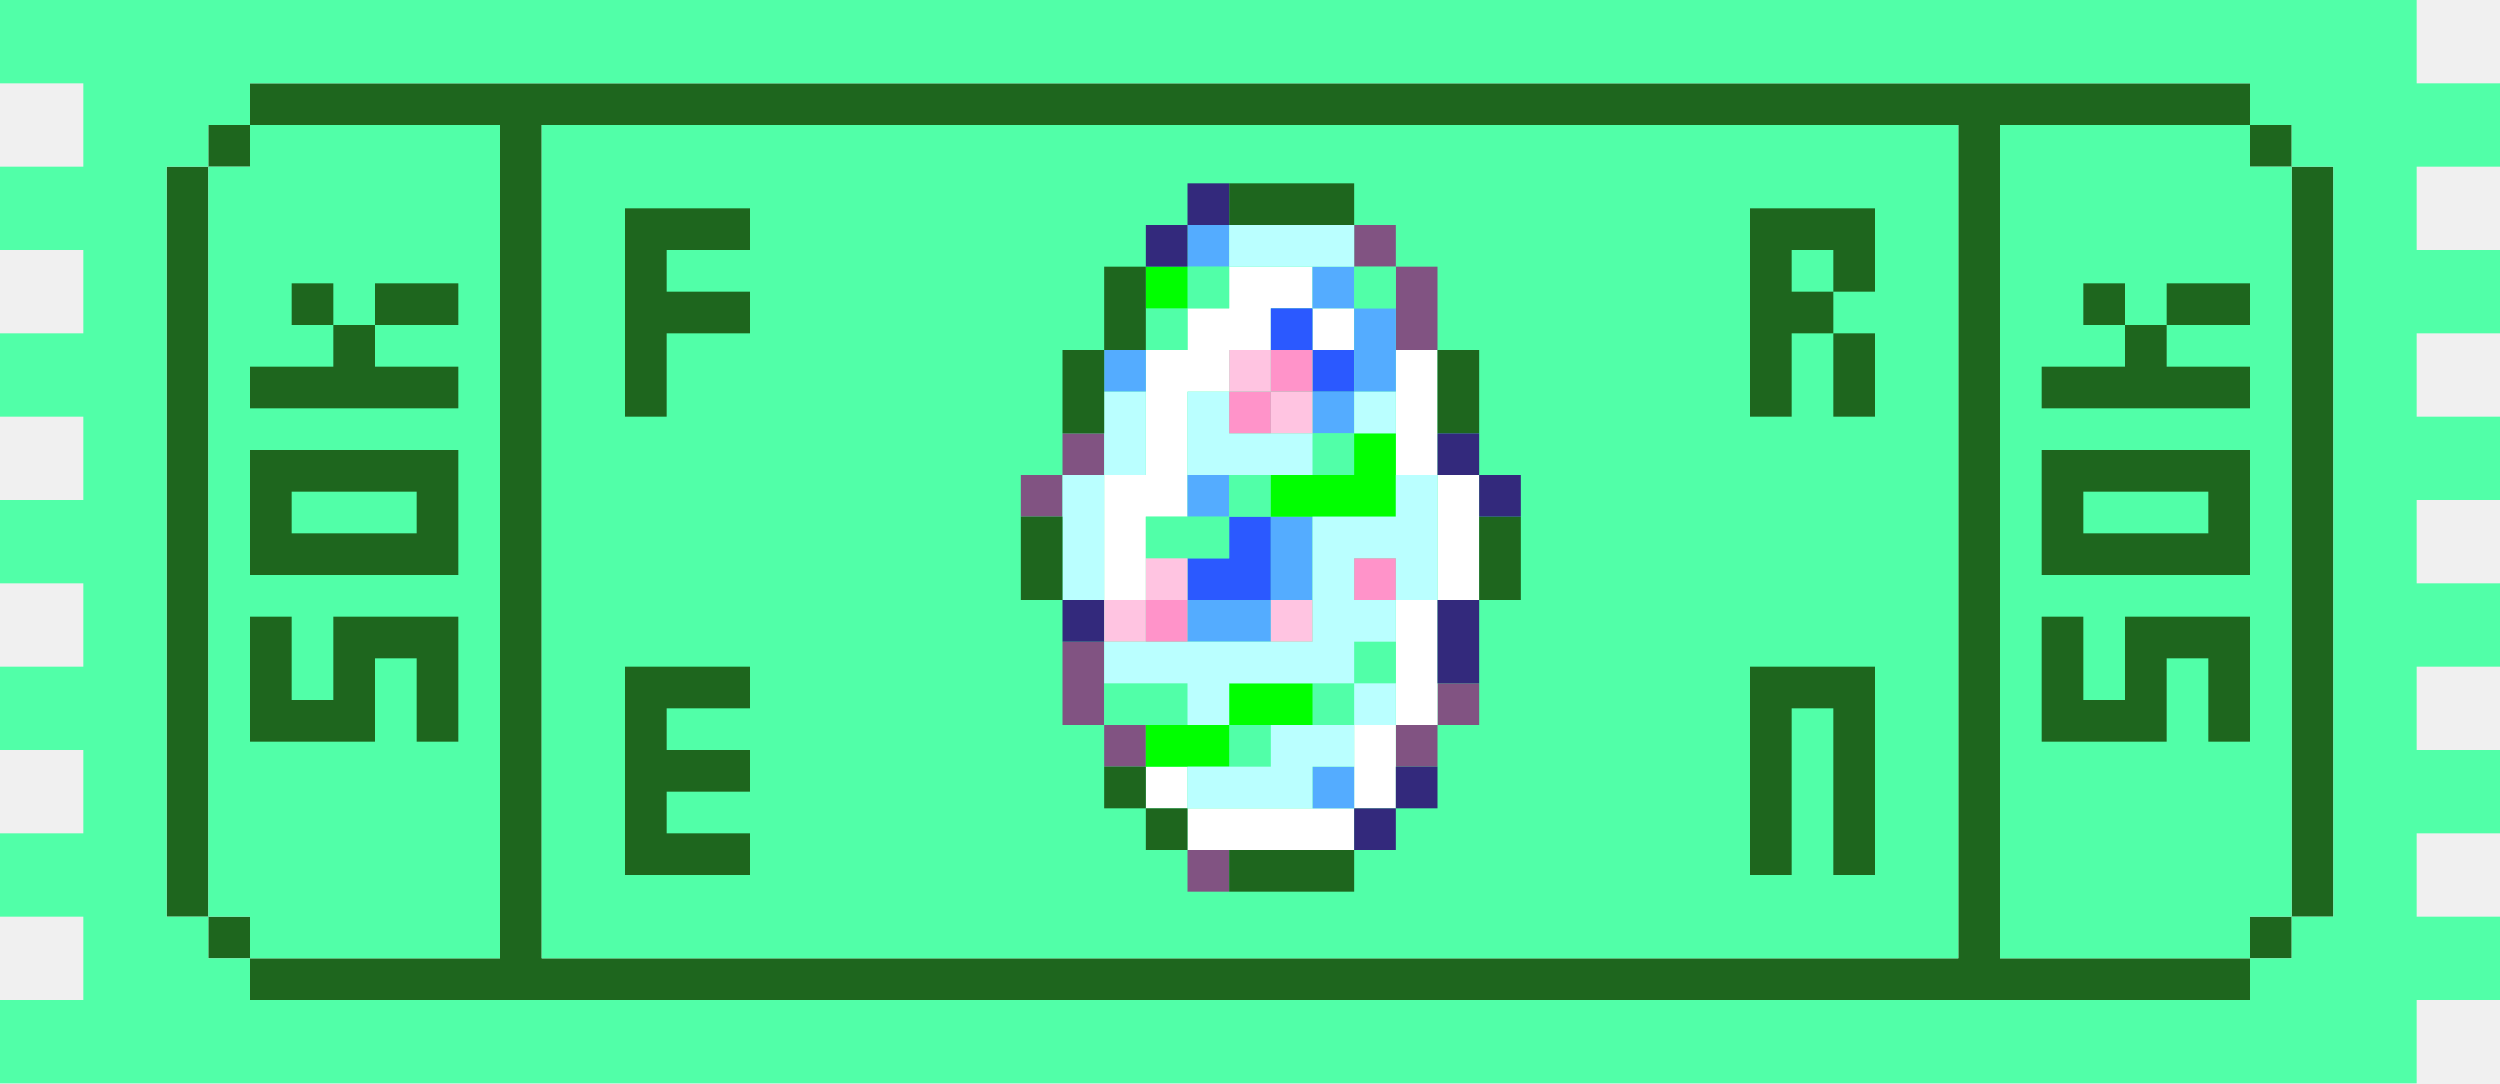
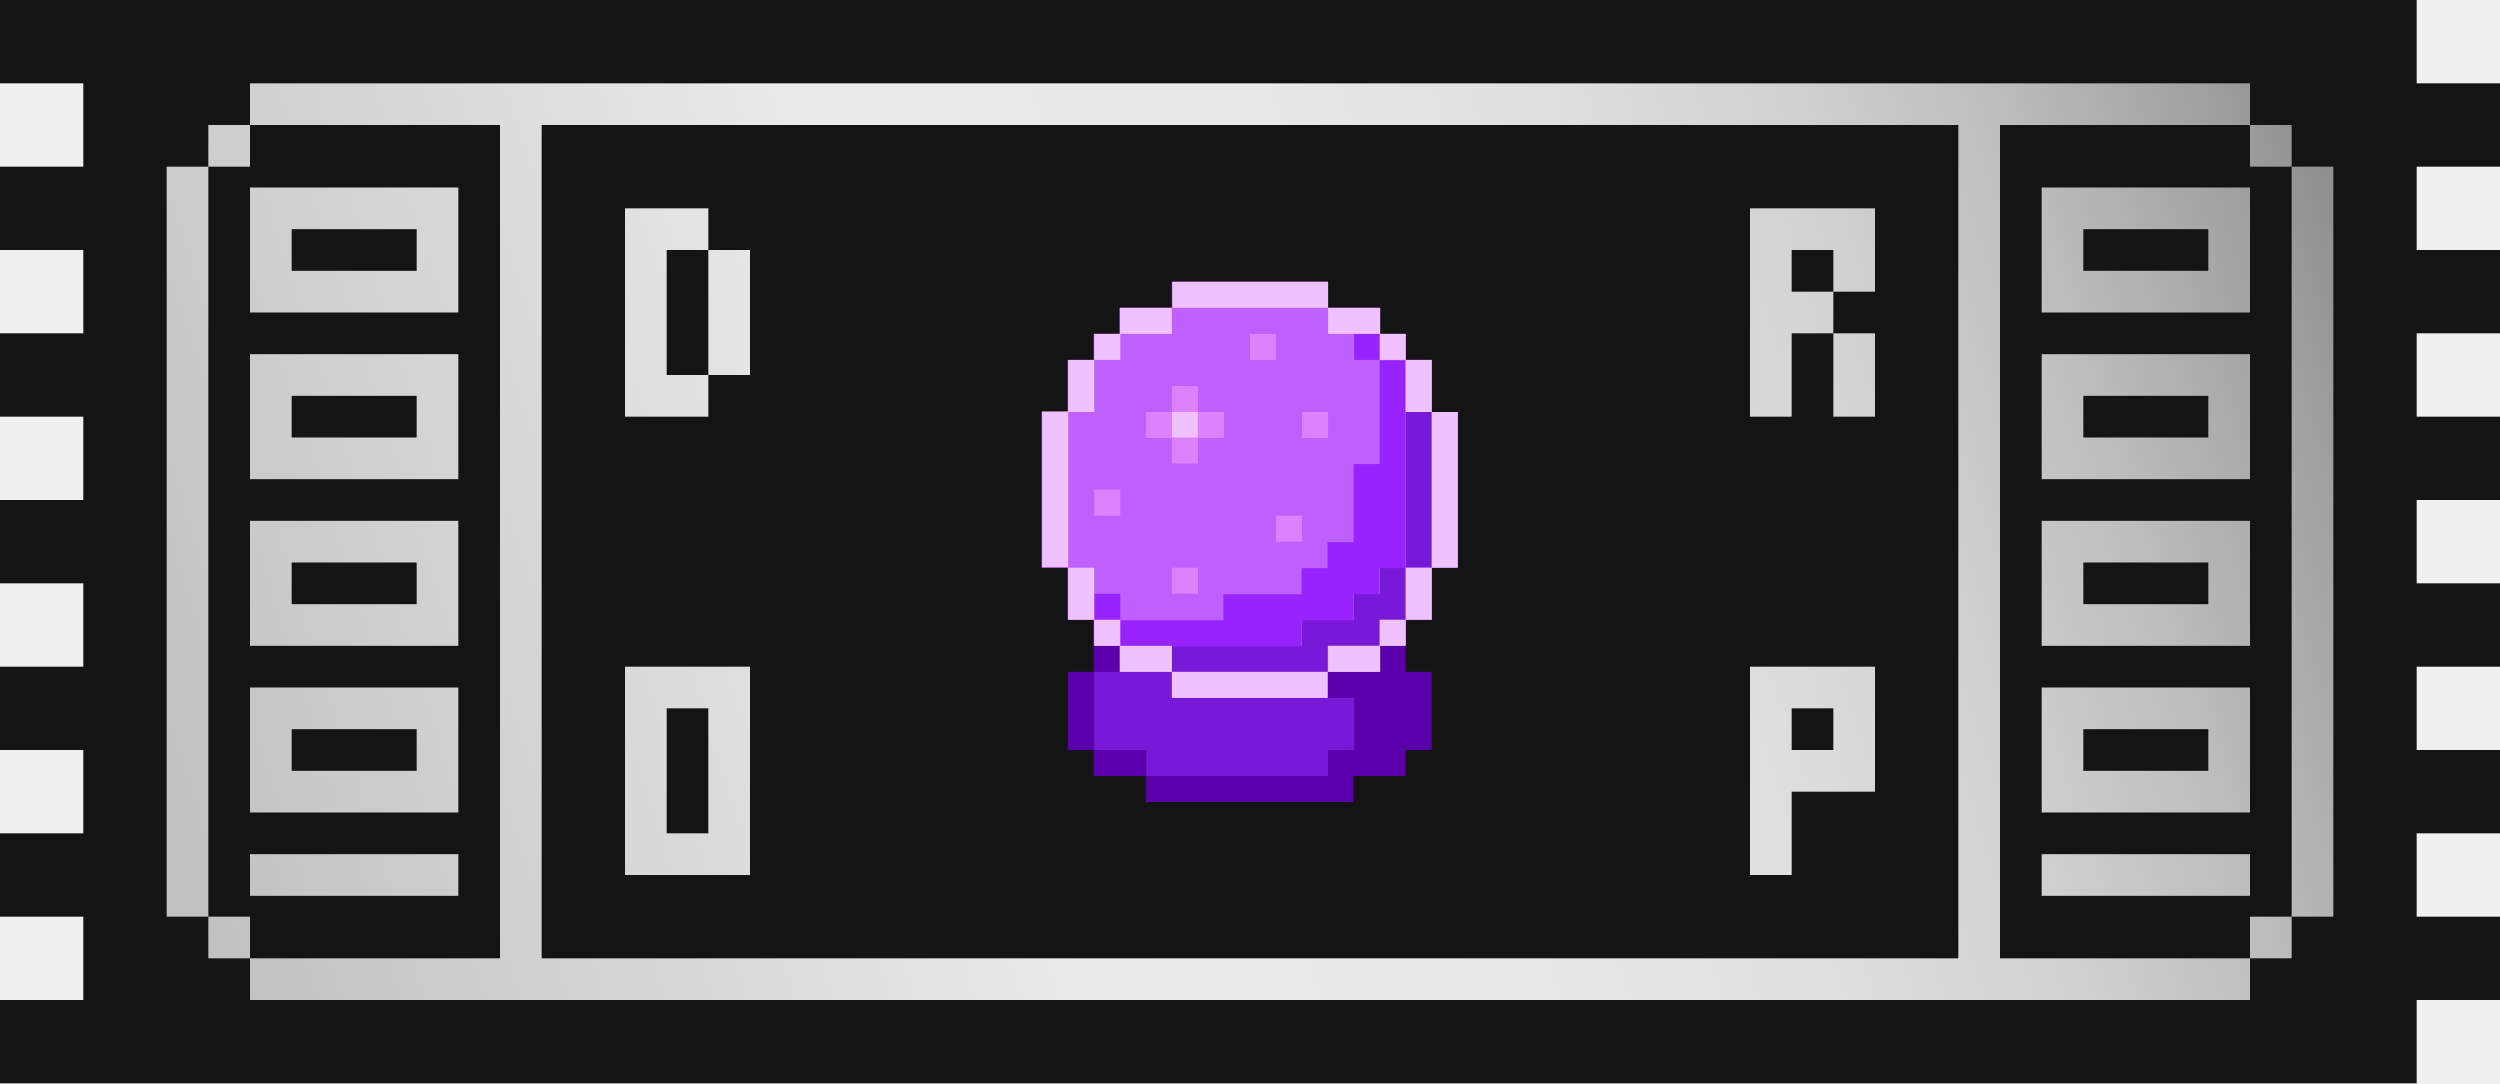
<svg xmlns="http://www.w3.org/2000/svg" width="60" height="26" fill="none">
-   <path d="M6 3H5v1h1V3Zm49 1v18h1V4h-1Zm0-1h-1v1h1V3Zm-3 20h-4V3h6V2H6v1h6v20H6v1h48v-1h-2Zm-6 0H13V3h34v20h-1ZM5 20V4H4v18h1v-2Zm1 2H5v1h1v-1Zm49 0h-1v1h1v-1Z" fill="#1E661E" />
-   <path d="M59 2h-1V0H0v2h2v2H0v2h2v2H0v2h2v2H0v2h2v2H0v2h2v2H0v2h2v2H0v2h58v-2h2v-2h-2v-2h2v-2h-2v-2h2v-2h-2v-2h2v-2h-2V8h2V6h-2V4h2V2h-1Zm-3 3v17h-1v1h-1v1H6v-1H5v-1H4V4h1V3h1V2h48v1h1v1h1v1Z" fill="#51FFA8" />
-   <path d="M46 3H13v20h34V3h-1Z" fill="#51FFA8" />
-   <path d="M16 5h-1v5h1V8h2V7h-2V6h2V5h-2Zm28 0h-2v5h1V8h1V7h-1V6h1v1h1V5h-1Z" fill="#1E661E" />
-   <path d="M44 10h1V8h-1v2Zm-28 6h-1v5h3v-1h-2v-1h2v-1h-2v-1h2v-1h-2Zm27 0h-1v5h1v-4h1v4h1v-5h-2Z" fill="#1E661E" />
-   <path d="M8 23h4V3H6v1H5v18h1v1h2Zm47-3V4h-1V3h-6v20h6v-1h1v-2Z" fill="#51FFA8" />
-   <path d="M26.5 10.4h-1v1h1v-1Zm0 5h-1v2h1v-2Zm7-10h-1v1h1v-1Zm0 3h1v-2h-1v2Zm2 8h-1v1h1v-1Zm-1 1h-1v1h1v-1Zm-7 0h-1v1h1v-1Zm2 3h-1v1h1v-1Zm-4-9h-1v1h1v-1Z" fill="#815382" />
-   <path d="M27.5 13.4v-1h1v-3h1v-1h1v-1h1v-1h-2v1h-1v1h-1v3h-1v3h1v-1Zm1 5h-1v1h1v-1Zm2 1h-2v1h4v-1h-2Zm2-1v1h1v-2h-1v1Zm1-3v2h1v-3h-1v1Zm1-4v3h1v-3h-1Zm0-2v-1h-1v3h1v-2Zm-2-2h-1v1h1v-1Z" fill="#fff" />
-   <path d="M29.5 13.4h-1v1h2v-2h-1v1Zm2-6h-1v1h1v-1Zm1 1h-1v1h1v-1Z" fill="#2B59FF" />
-   <path d="M29.5 5.4h-1v1h1v-1Zm-2 3h-1v1h1v-1Zm4 5v-1h-1v2h1v-1Zm1 5h-1v1h1v-1Zm-4-4v1h2v-1h-2Zm4-8h-1v1h1v-1Zm0 1v2h1v-2h-1Zm0 2h-1v1h1v-1Zm-3 2h-1v1h1v-1Z" fill="#54ACFF" />
-   <path d="M29.5 6.4h-1v1h1v-1Zm4 0h-1v1h1v-1Zm-6 6v1h2v-1h-2Zm-1 4v1h2v-1h-2Zm4 1h-1v1h1v-1Zm2-1h-1v1h1v-1Zm1-1h-1v1h1v-1Zm-3-4h-1v1h1v-1Zm2-1h-1v1h1v-1Zm-4-3h-1v1h1v-1Z" fill="#51FFA8" />
-   <path d="M32.5 10.4v1h-2v1h3v-2h-1Zm-4-4h-1v1h1v-1Zm1 10v1h2v-1h-2Zm-2 1v1h2v-1h-2Z" fill="#0F0" />
-   <path d="M27.5 10.4v-1h-1v2h1v-1Zm3 1h1v-1h-2v-1h-1v2h2Zm3 0v1h-2v3h-5v1h2v1h1v-1h3v-1h1v-1h-1v-1h1v1h1v-3h-1Zm0 5h-1v1h1v-1Zm-3 1v1h-2v1h3v-1h1v-1h-2Zm3-8h-1v1h1v-1Zm-7 4v-2h-1v3h1v-1Zm5-7h1v-1h-3v1h2Z" fill="#BAFFFF" />
-   <path d="M27.5 7.4v-1h-1v2h1v-1Zm-1 2v-1h-1v2h1v-1Zm-2 4v1h1v-2h-1v1Zm3 5h-1v1h1v-1Zm1 1h-1v1h1v-1Zm7-10v-1h-1v2h1v-1Zm0 3v2h1v-2h-1Zm-5-8h-1v1h3v-1h-2Zm0 16h-1v1h3v-1h-2Z" fill="#1E661E" />
-   <path d="M35.5 10.4h-1v1h1v-1Zm1 1h-1v1h1v-1Zm-2 4v1h1v-2h-1v1Zm0 3h-1v1h1v-1Zm-1 1h-1v1h1v-1Zm-4-15h-1v1h1v-1Zm-1 1h-1v1h1v-1Zm-2 9h-1v1h1v-1Z" fill="#33297C" />
-   <path d="M27.5 14.4h-1v1h1v-1Zm1-1h-1v1h1v-1Zm3 1h-1v1h1v-1Zm-1-6h-1v1h1v-1Zm1 1h-1v1h1v-1Z" fill="#FFC4E1" />
-   <path d="M28.5 14.4h-1v1h1v-1Zm5-1h-1v1h1v-1Zm-3-4h-1v1h1v-1Zm1-1h-1v1h1v-1Z" fill="#FF93C9" />
-   <path d="M9 10.8H6v3h5v-3H9Zm1 2H7v-1h3v1Zm-2-4H6v1h5v-1H9v-1H8v1Zm1-2v1h2v-1H9Zm-1 0H7v1h1v-1Zm1 8H8v2H7v-2H6v3h3v-2h1v2h1v-3H9Zm43-4h-3v3h5v-3h-2Zm1 2h-3v-1h3v1Zm-2-5v1h-2v1h5v-1h-2v-1h-1Zm3 0v-1h-2v1h2Zm-3-1h-1v1h1v-1Zm1 8h-1v2h-1v-2h-1v3h3v-2h1v2h1v-3h-2Z" fill="#1E661E" />
+   <path d="M58 2V0H0v2h2v2H0v2h2v2H0v2h2v2H0v2h2v2H0v2h2v2H0v2h2v2H0v2h58v-2h2v-2h-2v-2h2v-2h-2v-2h2v-2h-2v-2h2v-2h-2V8h2V6h-2V4h2V2h-2Z" fill="#141414" />
+   <path d="M6 3H5v1h1V3Zm49 1v18h1V4h-1Zm0 0V3h-1v1h1Zm-1 19v1H6v-1h6V3H6V2h48v1h-6v20h6Zm-7 0V3H13v20h34ZM5 4H4v18h1V4Zm0 18v1h1v-1H5Zm49 1h1v-1h-1v1ZM6 12.5v3h5v-3H6Zm4 2H7v-1h3v1Zm-4 2v3h5v-3H6Zm4 2H7v-1h3v1Zm1 2v1H6v-1h5Zm-5-12v3h5v-3H6Zm4 2H7v-1h3v1Zm-4-6v3h5v-3H6Zm4 2H7v-1h3v1Zm39 6v3h5v-3h-5Zm4 2h-3v-1h3v1Zm-4 2v3h5v-3h-5Zm4 2h-3v-1h3v1Zm1 2v1h-5v-1h5Zm-5-12v3h5v-3h-5Zm4 2h-3v-1h3v1Zm-4-6v3h5v-3h-5Zm4 2h-3v-1h3v1ZM17 6h1v3h-1V6Zm27 4V8h1v2h-1ZM15 21h3v-5h-3v5Zm1-4h1v3h-1v-3Zm26 4h1v-2h2v-3h-3v5Zm1-4h1v1h-1v-1ZM16 9h1v1h-2V5h2v1h-1v3Zm28-2v1h-1v2h-1V5h3v2h-1V6h-1v1h1Z" fill="url(#a)" />
+   <path d="M34.362 9.888v-1.25h-.625v-.625h-.625v-.625h-1.25v-.625h-3.737v.625h-1.25v.625h-.625v.625h-.625v1.25H25v3.737h.625v1.25h.625v1.25h-.625V18h.625v.625h1.25v.625h4.987v-.625h1.25V18h.625v-1.875h-.625v-1.25h.625v-1.25h.625V9.888h-.625Z" fill="#5A00AA" />
+   <path d="M34.362 9.888v-1.25h-.625v-.625h-.625v-.625h-1.25v-.625h-3.737v.625h-1.25v.625h-.625v.625h-.625v1.25H25v3.737h.625v1.25h.625v.625h.625v.625h1.25v.625h3.738v-.625h1.25V15.5h.624v-.625h.625v-1.25h.625V9.888h-.625Z" fill="#BF5FFD" />
+   <path d="M26.887 16.125h-.625V18h1.25v.625h4.363V18h.625v-1.25h-4.363v-.625h-1.25Zm6.225-1.875h-.625v.625h-1.25v.625h-3.112v.625h3.738V15.5h1.25v-.625h.624v-1.25h-.625v.625Zm.625-4.362v3.737h.625V9.888h-.625Z" fill="#7819D7" />
+   <path d="M26.262 14.25h.625v.625h-.625v-.625Zm6.85-5.612v2.5h-.625v1.874h-.625v.625h-.624v.625h-1.875v.625h-2.5v.625h4.362v-.625h1.25v-.625h.625v-.625h.625V8.65h-.613v-.012Zm-.612-.625h.625v.625H32.5v-.625Z" fill="#9923FF" />
+   <path d="M28.125 8.013v-.625h-1.25v.625h1.25Zm-1.863 0h.625v.625h-.625v-.625Zm6.85 0h.625v.625h-.625v-.625Zm-6.85 6.862h.625v.625h-.625v-.625Zm6.85 0h.625v.625h-.625v-.625Zm-6.85-5.612v-.625h-.625v1.25h.625v-.625Zm0 4.362h-.625v1.25h.625v-1.25Zm7.475-3.737h.625v-1.25h-.625v1.25Zm0 4.362v.625h.625v-1.25h-.625v.625ZM32.5 8.013h.625v-.625h-1.25v.625h.625Zm-5 7.487h-.625v.625h1.25V15.5H27.5Zm4.375 0v.625h1.25V15.5h-1.25Zm-2.5-8.112h2.5v-.625h-3.738v.625h1.238Zm1.25 8.737h-2.5v.625h3.738v-.625h-1.238Zm-4.988-3.75v-2.5h-.625v3.738h.625v-1.238Zm8.725-2.487v3.737h.625V9.888h-.625Zm-6.237 0h.625v.624h-.625v-.624Z" fill="#EFC1FF" />
+   <path d="M31.25 9.888h.625v.624h-.625v-.624Zm-2.5 0h.625v.624h-.625v-.624Zm-.625.612h.625v.625h-.625V10.5Zm0-1.237h.625v.625h-.625v-.625Zm-.625.625h.625v.624H27.5v-.624ZM30 8.013h.625v.625H30v-.625Zm-3.738 3.737h.625v.625h-.625v-.625Zm4.363.625h.625V13h-.625v-.625Zm-2.5 1.25h.625v.625h-.625v-.625Z" fill="#DE81FF" />
+   <defs>
+     <linearGradient id="a" x1="2.701" y1="21.695" x2="57.965" y2="4.094" gradientUnits="userSpaceOnUse">
+       <stop stop-color="#BDBDBD" />
+       <stop offset=".374" stop-color="#EBEBEB" />
+       <stop offset=".554" stop-color="#E8E8E8" />
+       <stop offset=".667" stop-color="#DFDFDF" />
+       <stop offset=".762" stop-color="#D1D1D1" />
+       <stop offset=".847" stop-color="#BCBCBC" />
+       <stop offset=".925" stop-color="#A1A1A1" />
+       <stop offset=".997" stop-color="#818181" />
+       <stop offset="1" stop-color="gray" />
+     </linearGradient>
+   </defs>
</svg>
